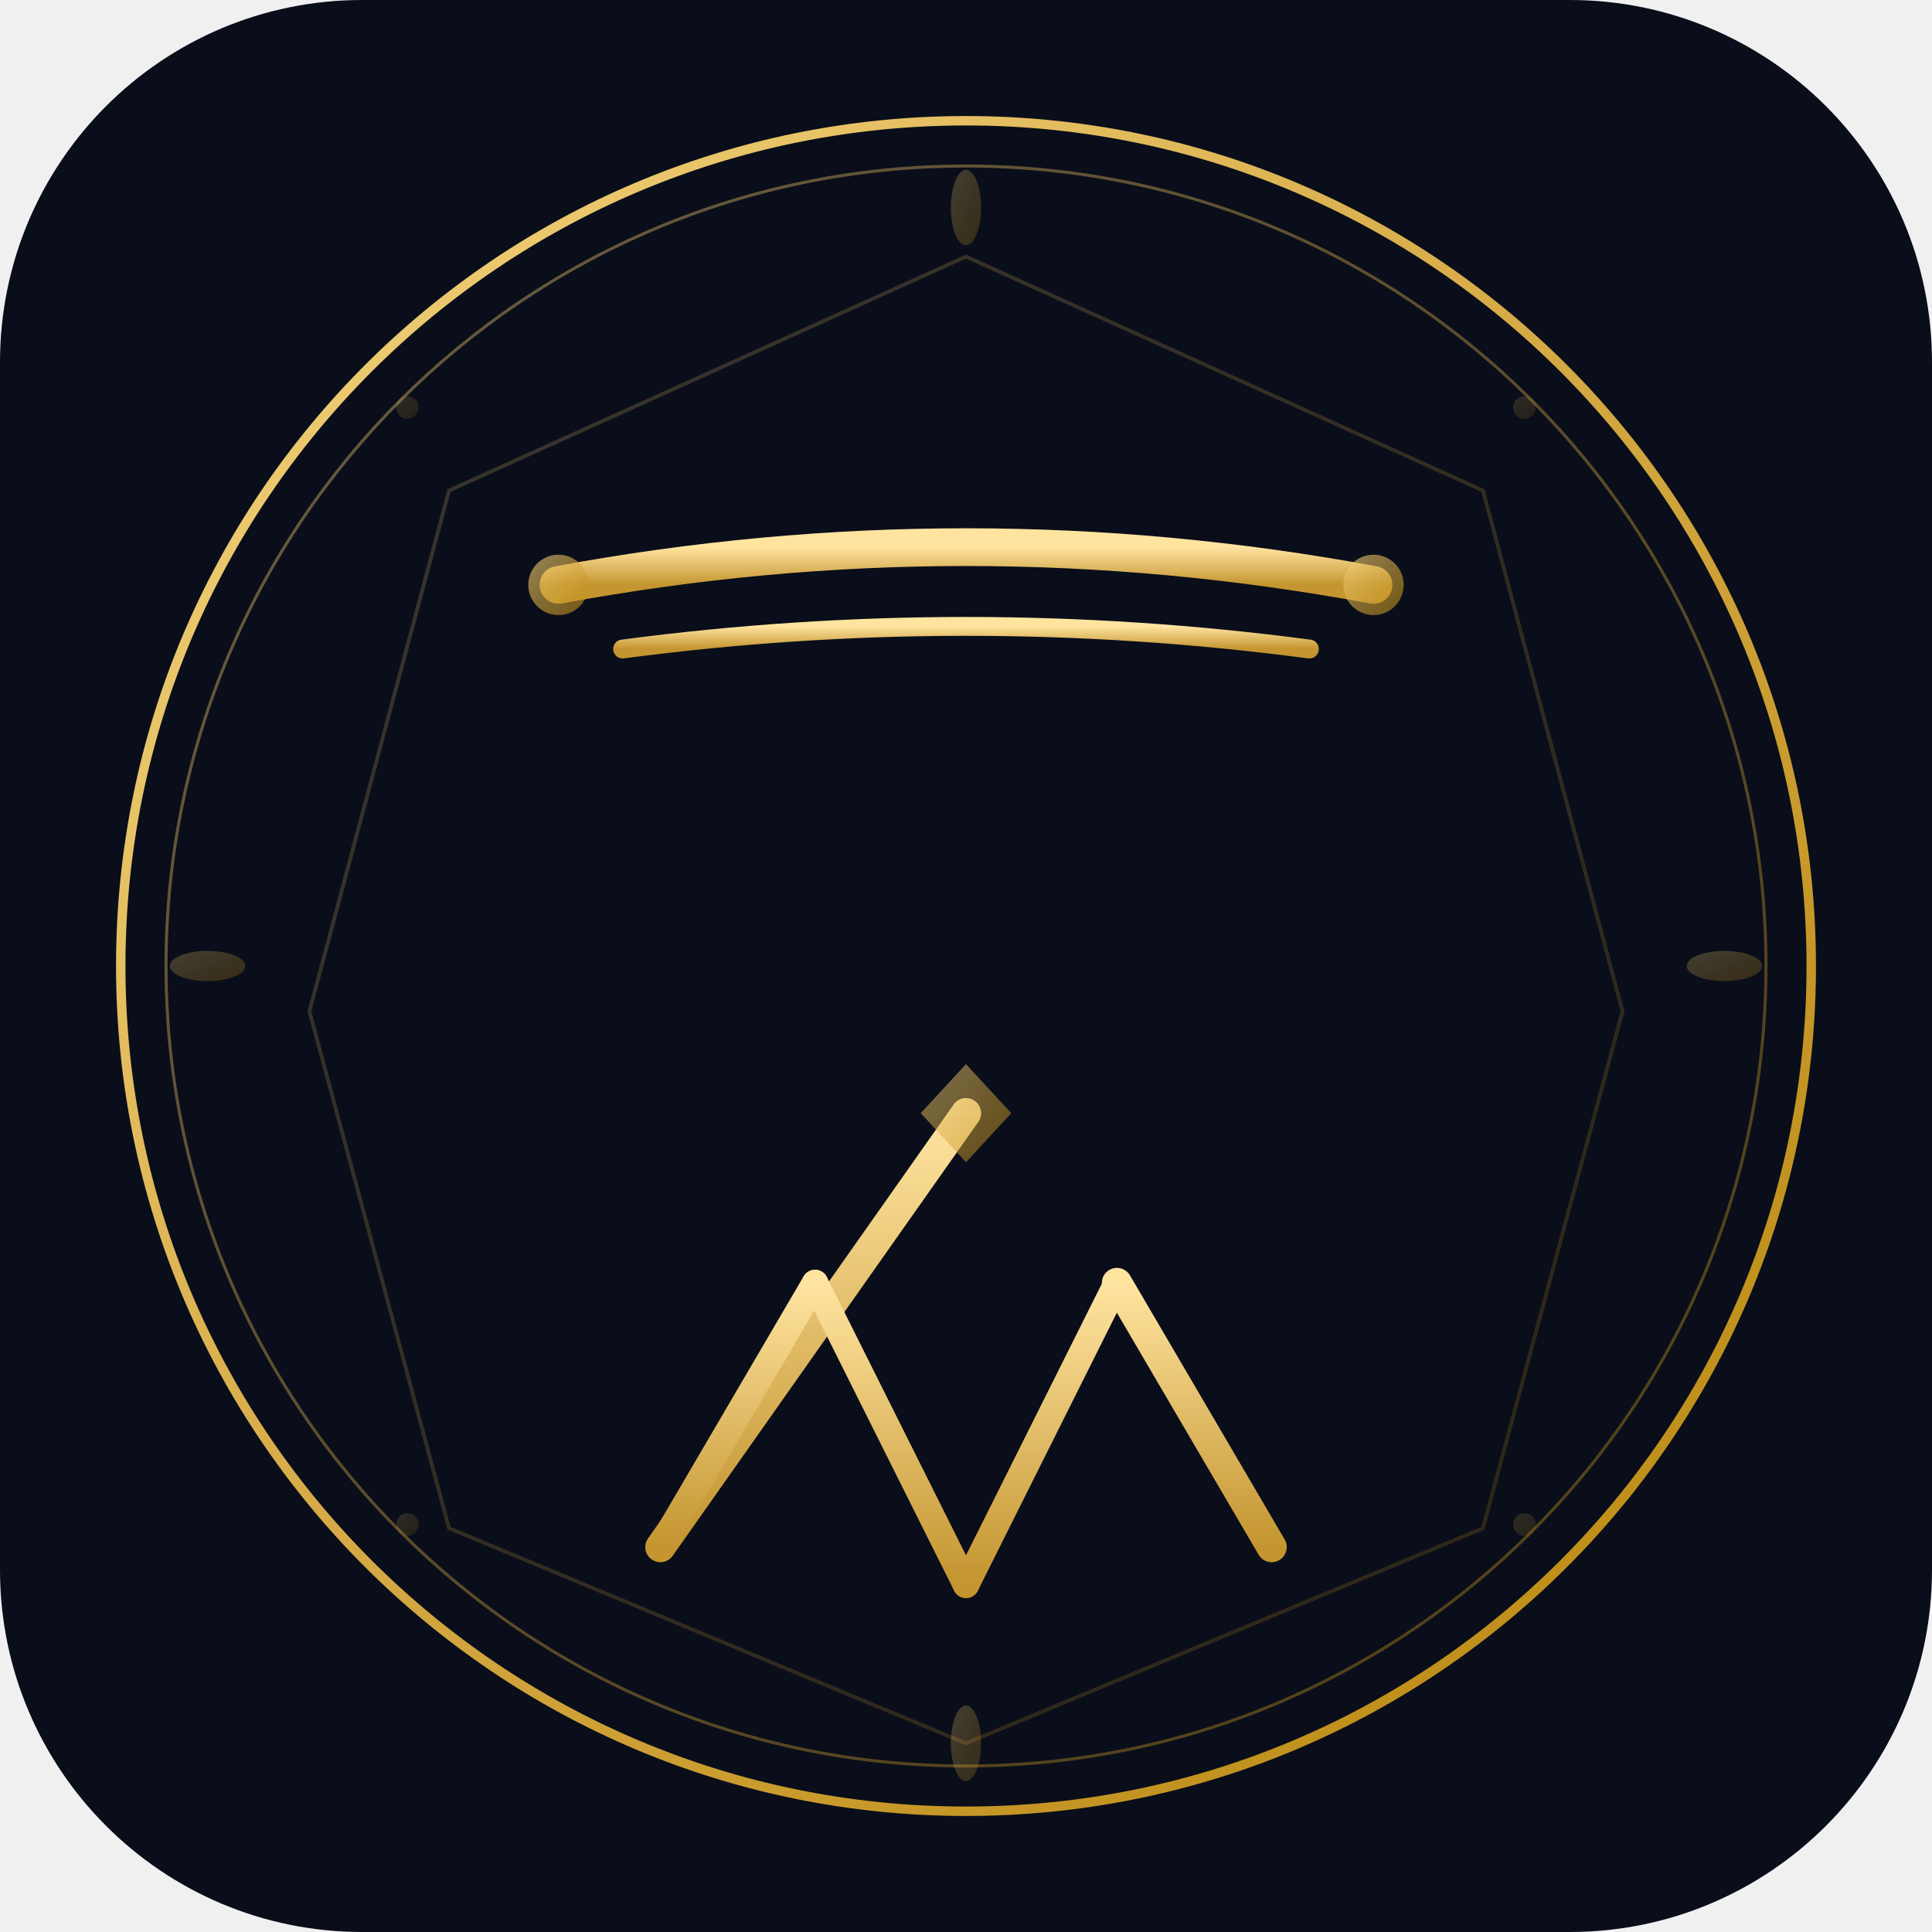
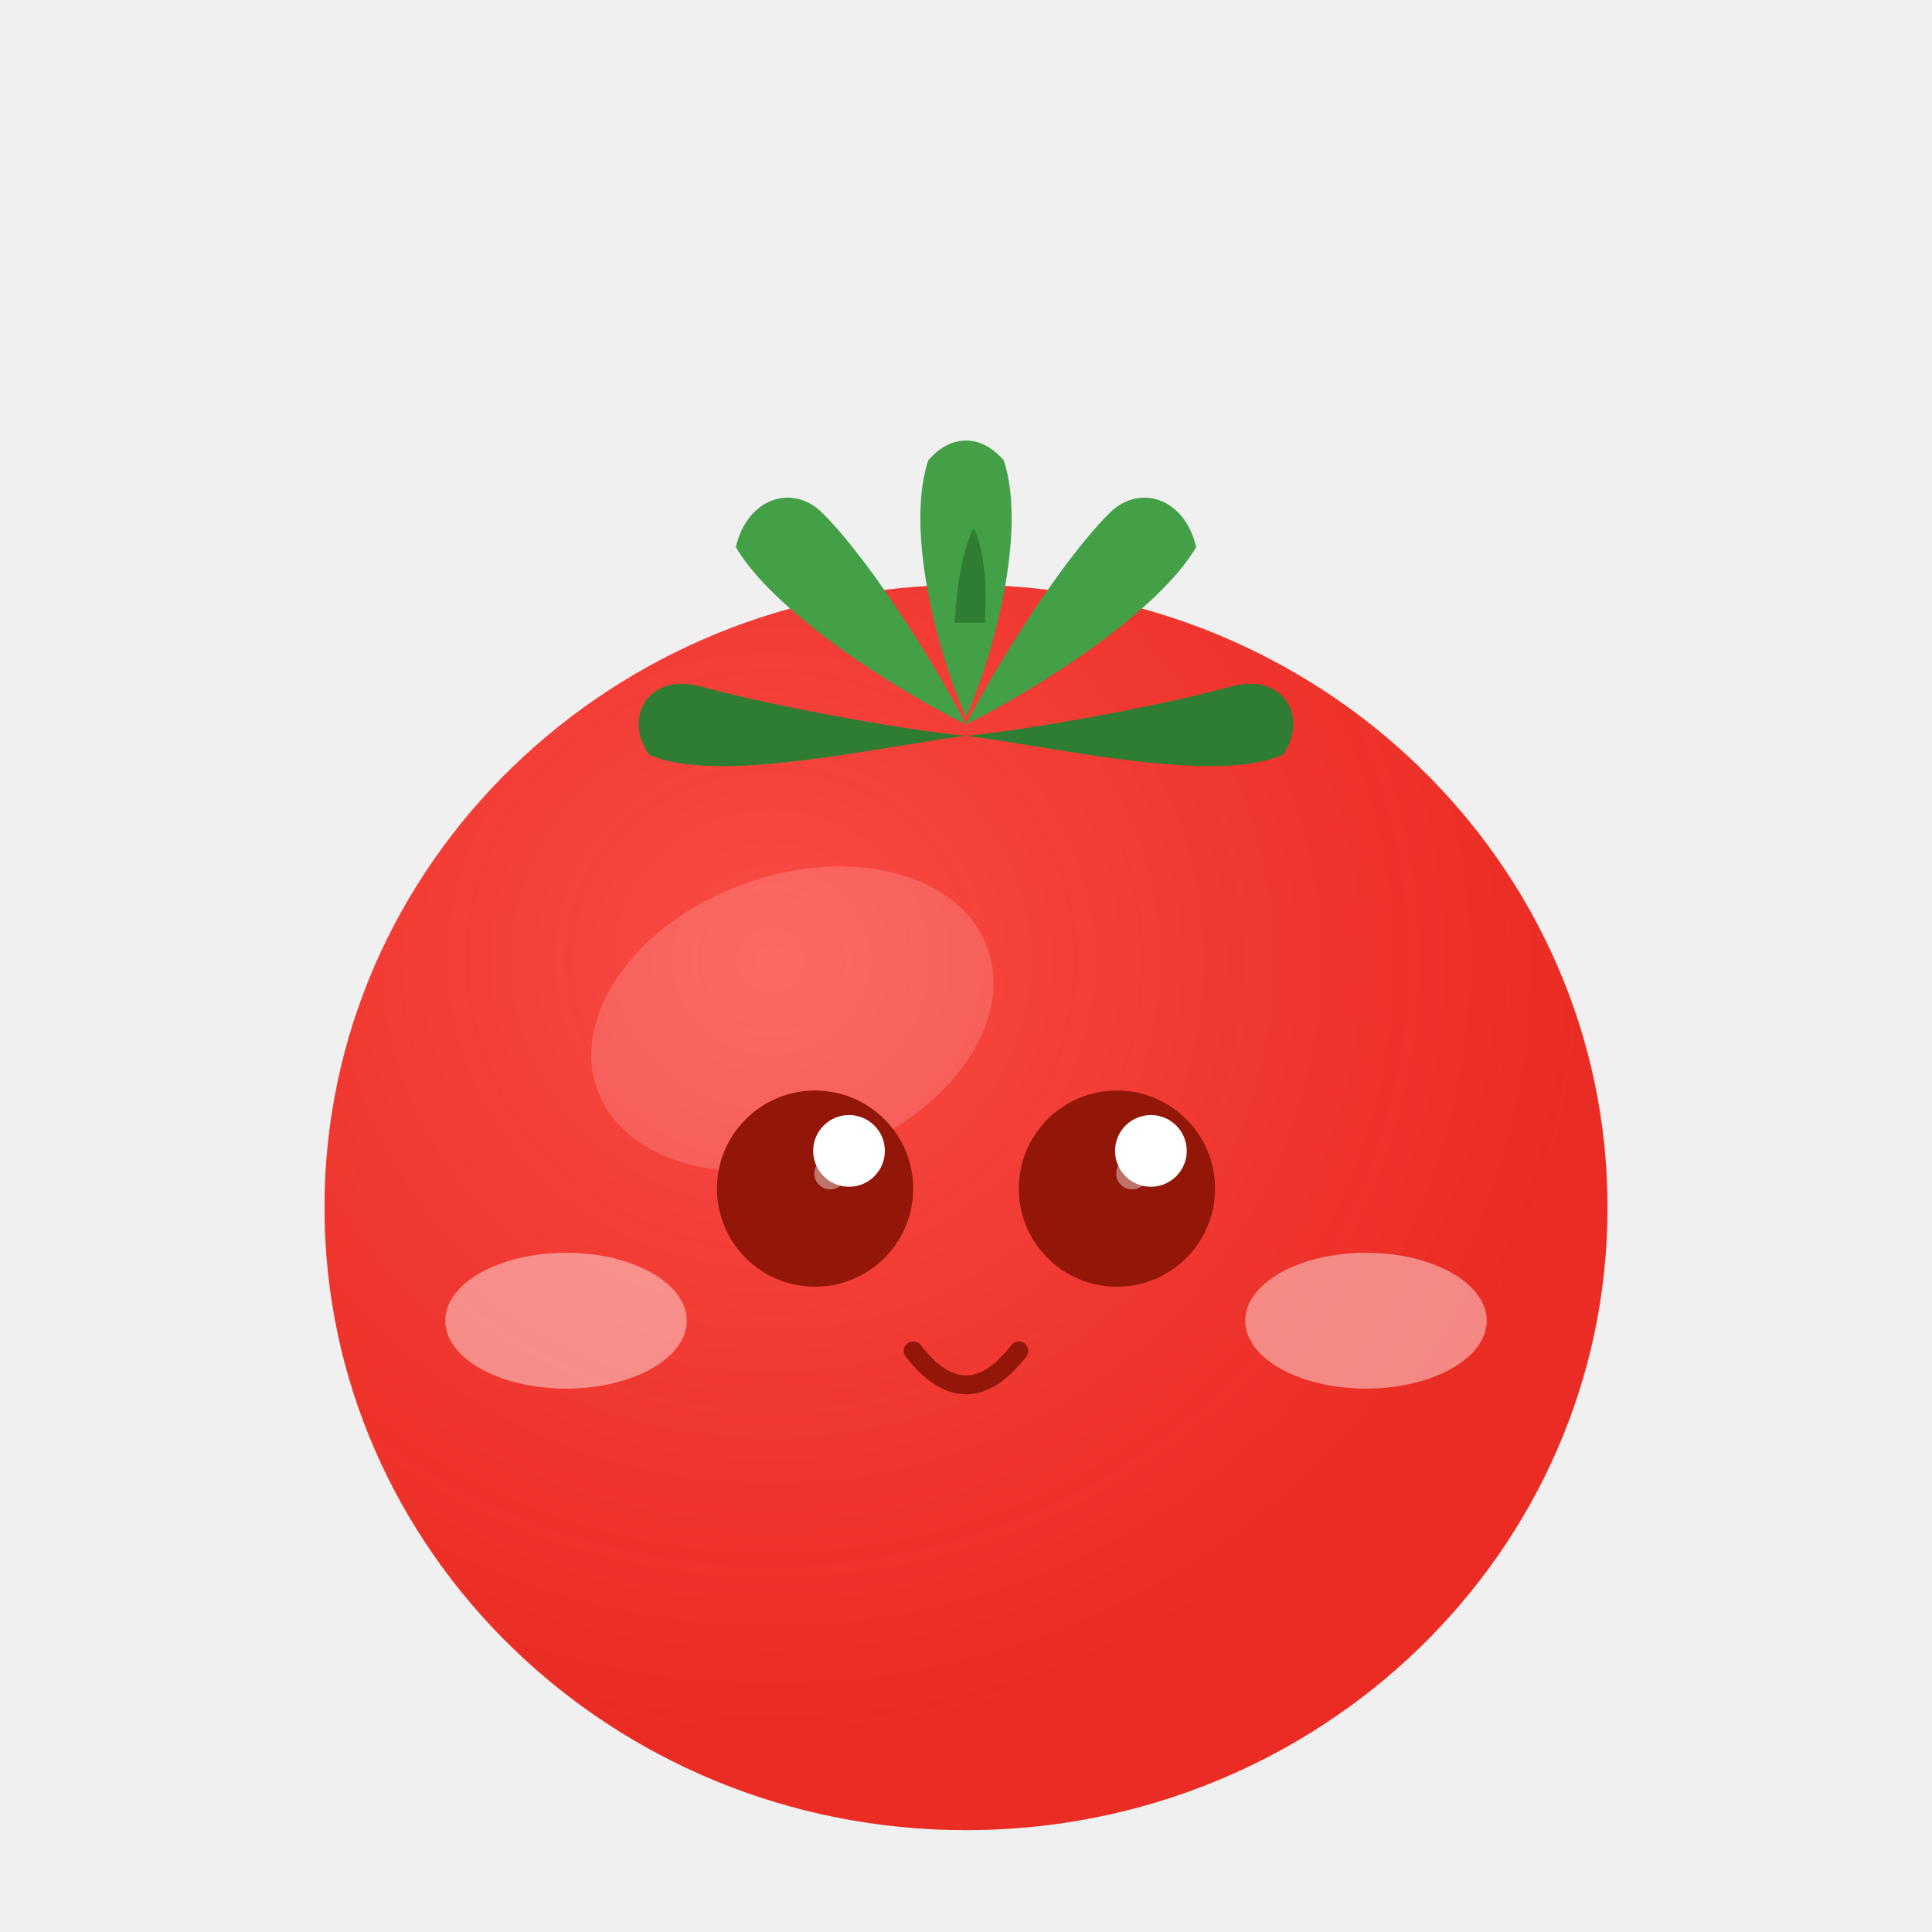
<svg xmlns="http://www.w3.org/2000/svg" viewBox="0 0 512 512">
  <defs>
-     <linearGradient id="g1" x1="0" y1="0" x2="1" y2="1">
-       <stop offset="0%" stop-color="#f5d680" />
-       <stop offset="50%" stop-color="#d4a843" />
-       <stop offset="100%" stop-color="#b8860b" />
-     </linearGradient>
-     <linearGradient id="g2" x1="0.5" y1="0" x2="0.5" y2="1">
-       <stop offset="0%" stop-color="#ffe4a0" />
-       <stop offset="100%" stop-color="#c49530" />
-     </linearGradient>
+     <radialGradient id="bodyGrad" cx="35%" cy="30%" r="65%">
+       <stop offset="0%" stop-color="#fc6a66" stop-opacity="0.45" />
+       <stop offset="100%" stop-color="#ca1d13" stop-opacity="0.35" />
+     </radialGradient>
  </defs>
-   <rect width="512" height="512" rx="96" fill="#0a0e1a" />
-   <circle cx="256" cy="256" r="224" fill="none" stroke="url(#g1)" stroke-width="2.5" />
-   <circle cx="256" cy="256" r="212" fill="none" stroke="url(#g1)" stroke-width="0.8" opacity="0.4" />
-   <polygon points="256,68 393,130 430,268 393,405 256,462 119,405 82,268 119,130" fill="none" stroke="url(#g1)" stroke-width="1" opacity="0.2" />
-   <path d="M148,155 Q256,135 364,155" fill="none" stroke="url(#g2)" stroke-width="10" stroke-linecap="round" />
-   <path d="M165,172 Q256,160 347,172" fill="none" stroke="url(#g2)" stroke-width="5" stroke-linecap="round" />
-   <line x1="256" y1="172" x2="256" y2="295" stroke="url(#g2)" stroke-width="9" stroke-linecap="round" />
-   <path d="M256,295 L175,410" fill="none" stroke="url(#g2)" stroke-width="8" stroke-linecap="round" stroke-linejoin="round" />
-   <path d="M175,410 L216,340" fill="none" stroke="url(#g2)" stroke-width="7" stroke-linecap="round" />
-   <path d="M216,340 L256,420" fill="none" stroke="url(#g2)" stroke-width="7" stroke-linecap="round" />
-   <path d="M256,420 L296,340" fill="none" stroke="url(#g2)" stroke-width="7" stroke-linecap="round" />
-   <path d="M296,340 L337,410" fill="none" stroke="url(#g2)" stroke-width="8" stroke-linecap="round" />
-   <circle cx="148" cy="155" r="8" fill="url(#g1)" opacity="0.6" />
-   <circle cx="364" cy="155" r="8" fill="url(#g1)" opacity="0.6" />
-   <polygon points="256,282 268,295 256,308 244,295" fill="url(#g1)" opacity="0.5" />
-   <g opacity="0.25" fill="url(#g1)">
-     <ellipse cx="256" cy="55" rx="4" ry="10" />
-     <ellipse cx="256" cy="462" rx="4" ry="10" />
-     <ellipse cx="55" cy="256" rx="10" ry="4" />
-     <ellipse cx="457" cy="256" rx="10" ry="4" />
-   </g>
-   <g fill="url(#g1)" opacity="0.15">
-     <circle cx="108" cy="108" r="3" />
-     <circle cx="404" cy="108" r="3" />
-     <circle cx="108" cy="404" r="3" />
-     <circle cx="404" cy="404" r="3" />
-   </g>
+   <ellipse cx="256" cy="320" rx="170" ry="165" fill="#fa342c" />
+   <ellipse cx="256" cy="320" rx="170" ry="165" fill="url(#bodyGrad)" />
+   <ellipse cx="210" cy="270" rx="55" ry="38" fill="white" opacity="0.16" transform="rotate(-20 210 270)" />
+   <path d="M256,195 C232,198 190,208 172,200 C165,190 172,178 186,182 C208,188 244,194 256,195Z" fill="#2E7D32" />
+   <path d="M256,195 C280,198 322,208 340,200 C347,190 340,178 326,182 C304,188 268,194 256,195Z" fill="#2E7D32" />
+   <path d="M256,192 C236,182 205,162 195,145 C198,132 210,128 218,136 C232,150 250,180 256,192Z" fill="#43a047" />
+   <path d="M256,192 C276,182 307,162 317,145 C314,132 302,128 294,136 C280,150 262,180 256,192Z" fill="#43a047" />
+   <path d="M256,190 C248,172 240,140 246,122 C252,115 260,115 266,122 C272,140 264,172 256,190Z" fill="#43a047" />
+   <path d="M253,165 Q254,148 258,140 Q262,148 261,165" fill="#2E7D32" />
+   <ellipse cx="150" cy="350" rx="32" ry="18" fill="#fed4d2" opacity="0.55" />
+   <ellipse cx="362" cy="350" rx="32" ry="18" fill="#fed4d2" opacity="0.55" />
+   <circle cx="216" cy="315" r="26" fill="#921708" />
+   <circle cx="225" cy="305" r="9.5" fill="white" />
+   <circle cx="220" cy="311" r="4.2" fill="white" opacity="0.4" />
+   <circle cx="296" cy="315" r="26" fill="#921708" />
+   <circle cx="305" cy="305" r="9.5" fill="white" />
+   <circle cx="300" cy="311" r="4.2" fill="white" opacity="0.4" />
+   <path d="M242,358 Q256,376 270,358" stroke="#921708" stroke-width="5" fill="none" stroke-linecap="round" />
</svg>
